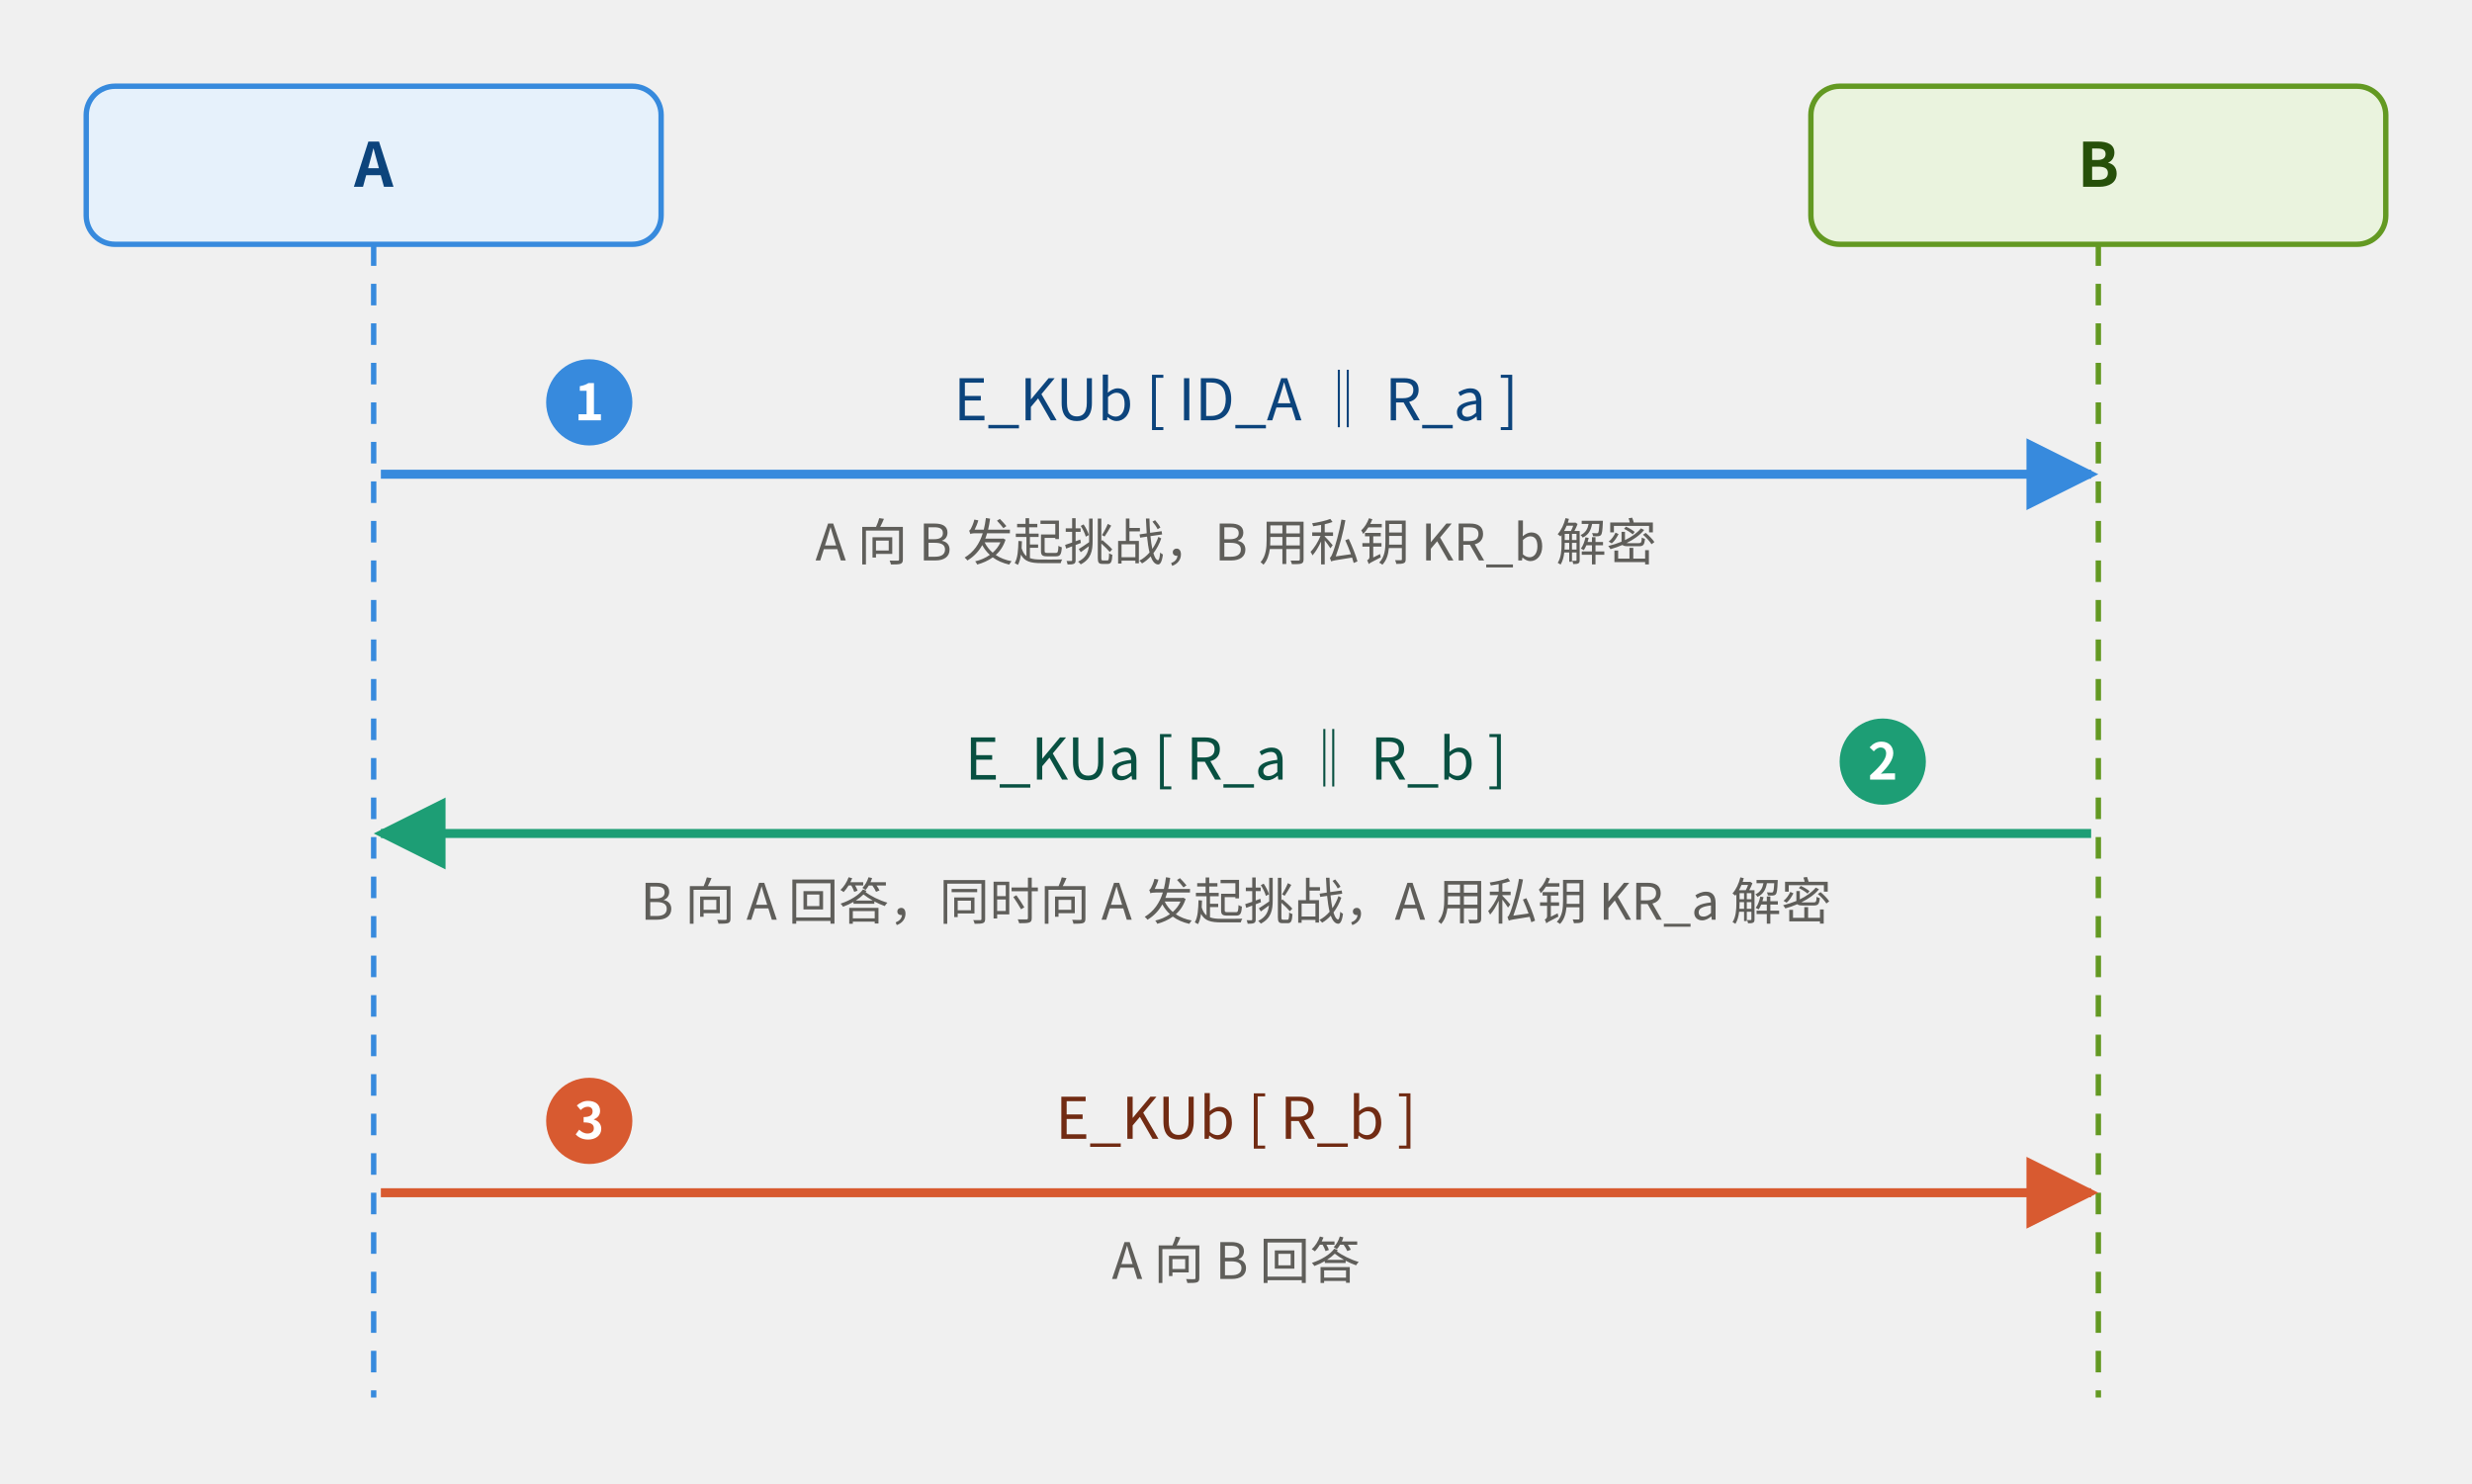
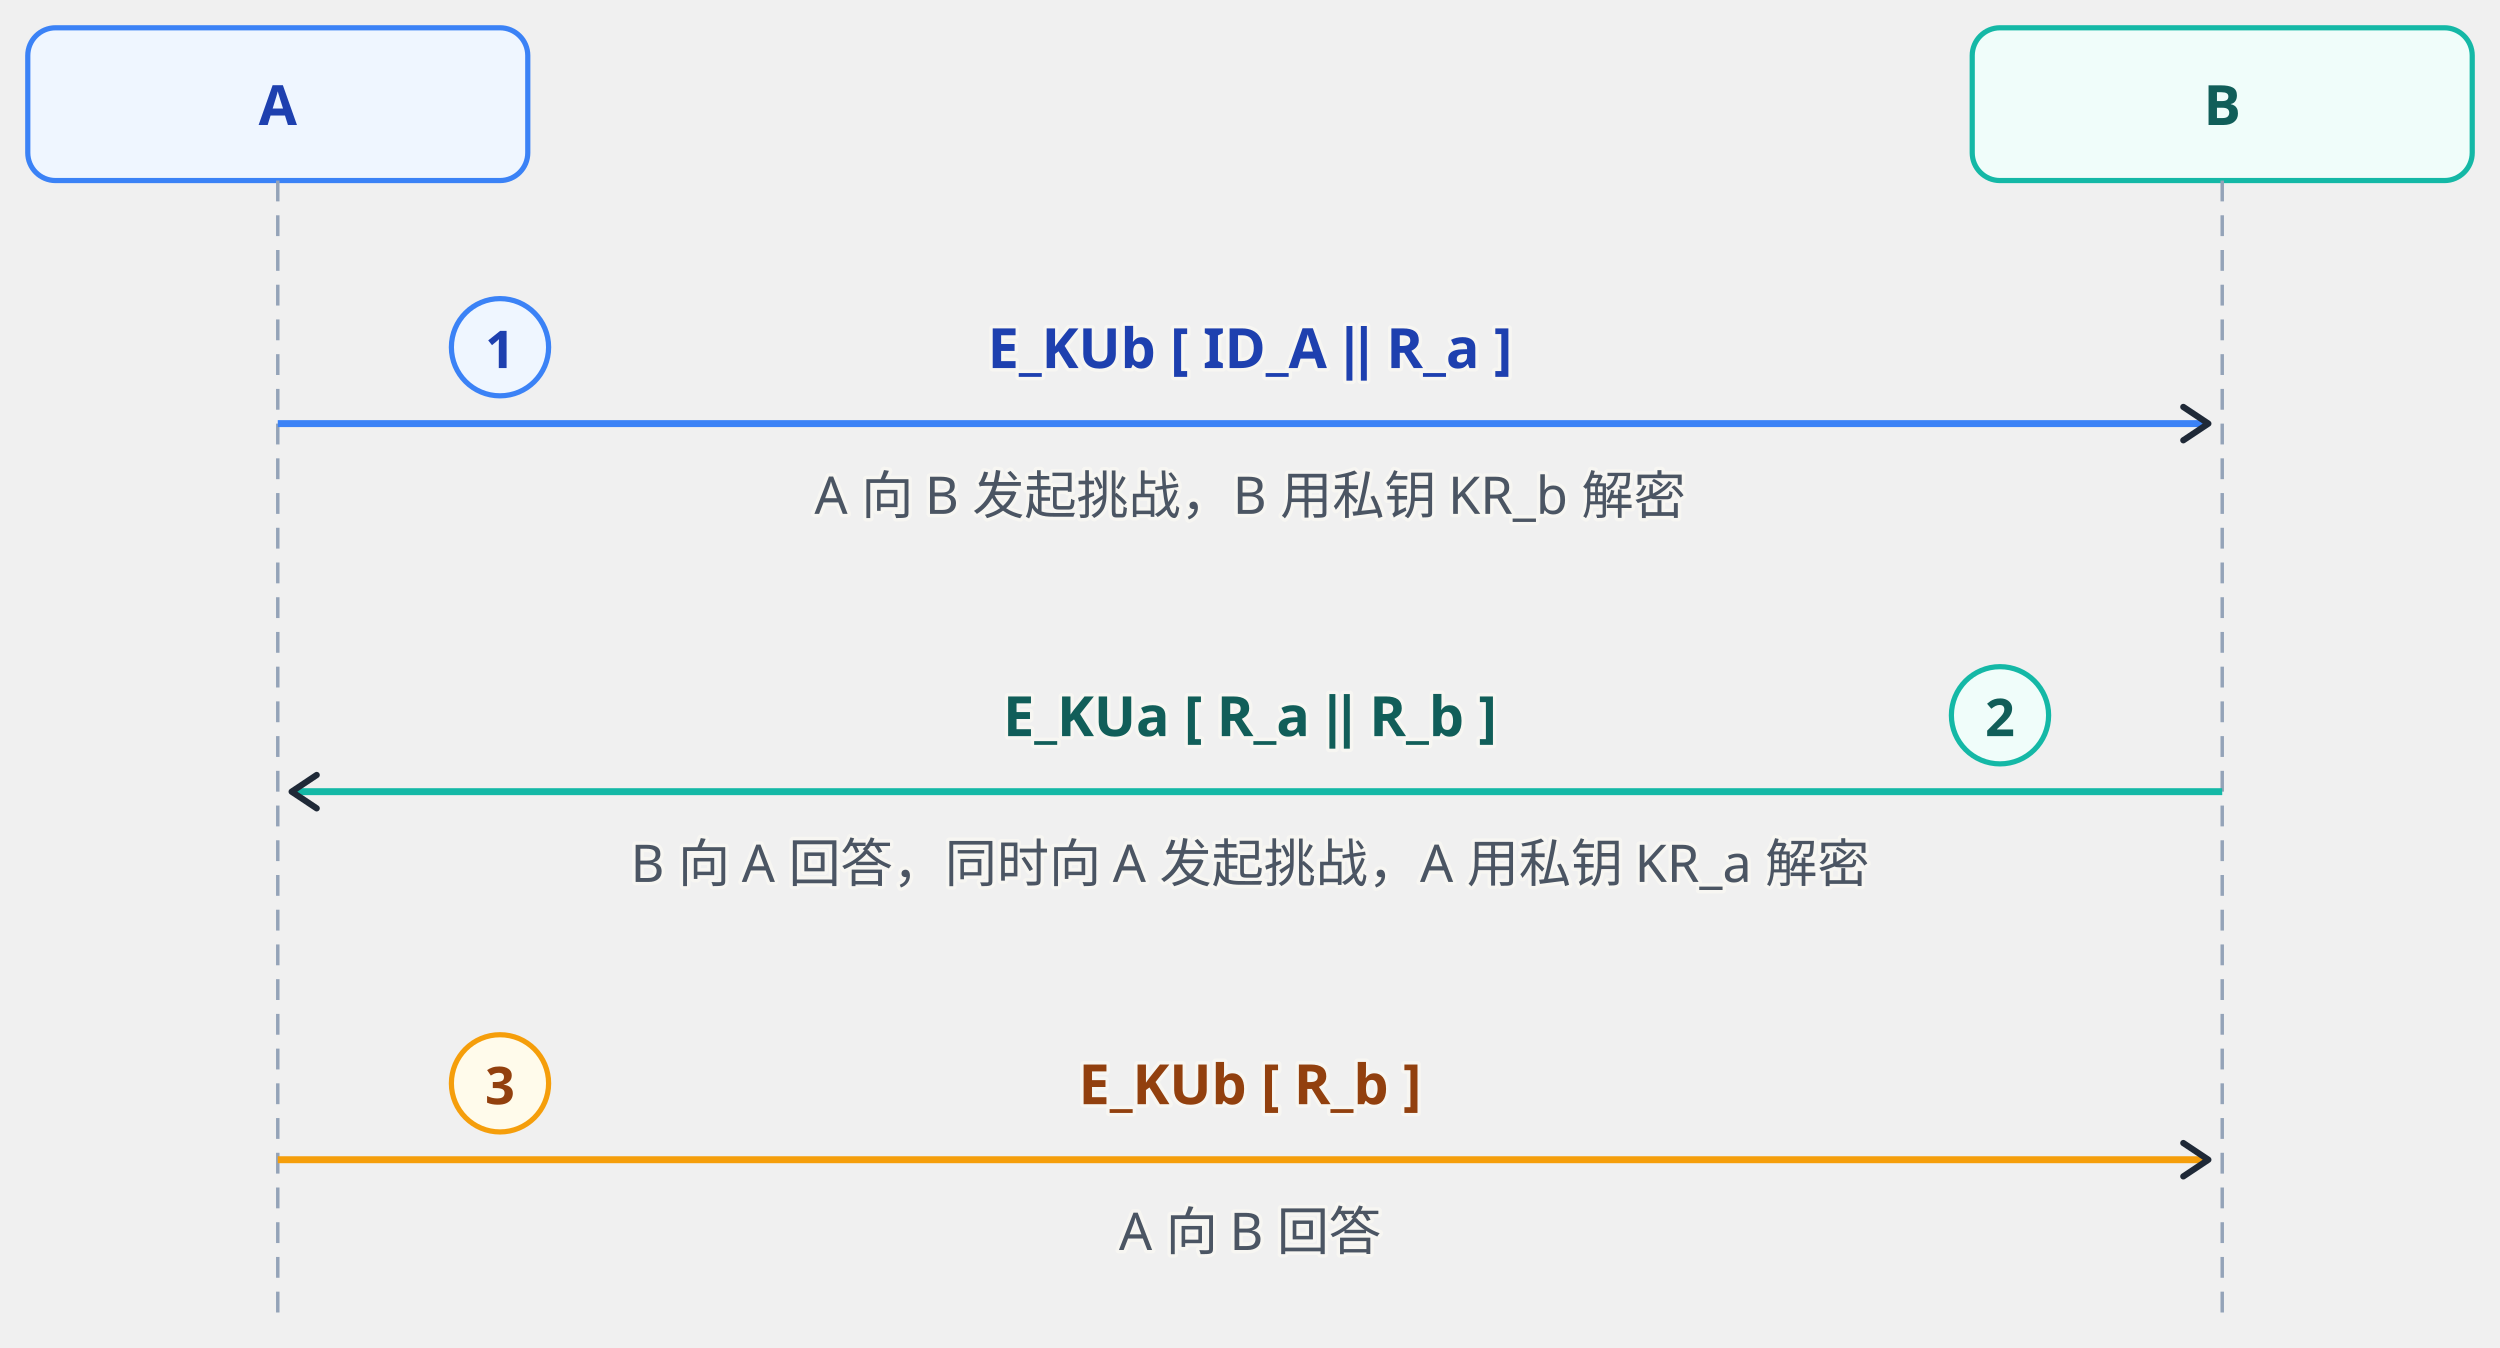
- <svg xmlns="http://www.w3.org/2000/svg" viewBox="36 -4 688 413" font-family="'PingFang SC','Microsoft YaHei','Noto Sans CJK SC',sans-serif">
+ <svg xmlns="http://www.w3.org/2000/svg" viewBox="0 0 720 388" width="720" height="388" role="img">
  <defs>
-     <marker id="ab" viewBox="0 0 10 10" refX="9" refY="5" markerWidth="8" markerHeight="8" orient="auto">
-       <path d="M0,0 L10,5 L0,10 z" fill="#378ADD" />
-     </marker>
-     <marker id="ag" viewBox="0 0 10 10" refX="9" refY="5" markerWidth="8" markerHeight="8" orient="auto">
-       <path d="M0,0 L10,5 L0,10 z" fill="#1D9E75" />
-     </marker>
-     <marker id="ao" viewBox="0 0 10 10" refX="9" refY="5" markerWidth="8" markerHeight="8" orient="auto">
-       <path d="M0,0 L10,5 L0,10 z" fill="#D85A30" />
+     <marker id="ns-pk-arrow" viewBox="0 0 10 10" refX="8" refY="5" markerWidth="6" markerHeight="6" orient="auto">
+       <path d="M2 1L8 5L2 9" fill="none" stroke="#1f2937" stroke-width="1.5" stroke-linecap="round" stroke-linejoin="round" />
    </marker>
  </defs>
-   <rect x="60" y="20" width="160" height="44" rx="8" fill="#E6F1FB" stroke="#378ADD" stroke-width="1.5" />
-   <text x="140" y="48" text-anchor="middle" font-size="17" font-weight="600" fill="#0C447C">A</text>
-   <rect x="540" y="20" width="160" height="44" rx="8" fill="#EAF3DE" stroke="#639922" stroke-width="1.5" />
-   <text x="620" y="48" text-anchor="middle" font-size="17" font-weight="600" fill="#27500A">B</text>
-   <line x1="140" y1="64" x2="140" y2="385" stroke="#378ADD" stroke-width="1.5" stroke-dasharray="6 5" />
-   <line x1="620" y1="64" x2="620" y2="385" stroke="#639922" stroke-width="1.5" stroke-dasharray="6 5" />
-   <circle cx="200" cy="108" r="12" fill="#378ADD" />
-   <text x="200" y="113" text-anchor="middle" font-size="14" font-weight="600" fill="#ffffff">1</text>
-   <text x="380" y="113" text-anchor="middle" font-size="16" fill="#0C447C">E_KUb [ ID_A ‖ R_a ]</text>
-   <line x1="142" y1="128" x2="618" y2="128" stroke="#378ADD" stroke-width="2.5" marker-end="url(#ab)" />
-   <text x="380" y="152" text-anchor="middle" font-size="14" fill="#5F5E5A">A 向 B 发起挑战，B 用私钥 KR_b 解密</text>
-   <circle cx="560" cy="208" r="12" fill="#1D9E75" />
-   <text x="560" y="213" text-anchor="middle" font-size="14" font-weight="600" fill="#ffffff">2</text>
-   <text x="380" y="213" text-anchor="middle" font-size="16" fill="#085041">E_KUa [ R_a ‖ R_b ]</text>
-   <line x1="618" y1="228" x2="142" y2="228" stroke="#1D9E75" stroke-width="2.5" marker-end="url(#ag)" />
-   <text x="380" y="252" text-anchor="middle" font-size="14" fill="#5F5E5A">B 向 A 回答，同时向 A 发起挑战，A 用私钥 KR_a 解密</text>
-   <circle cx="200" cy="308" r="12" fill="#D85A30" />
-   <text x="200" y="313" text-anchor="middle" font-size="14" font-weight="600" fill="#ffffff">3</text>
-   <text x="380" y="313" text-anchor="middle" font-size="16" fill="#712B13">E_KUb [ R_b ]</text>
-   <line x1="142" y1="328" x2="618" y2="328" stroke="#D85A30" stroke-width="2.5" marker-end="url(#ao)" />
-   <text x="380" y="352" text-anchor="middle" font-size="14" fill="#5F5E5A">A 向 B 回答</text>
+   <g font-family="'PingFang SC','Noto Sans SC','Microsoft YaHei',system-ui,sans-serif">
+     <rect x="8" y="8" width="144" height="44" rx="8" fill="#eff6ff" stroke="#3b82f6" stroke-width="1.5" />
+     <text x="80" y="36" text-anchor="middle" font-size="16" font-weight="600" fill="#1e40af">A</text>
+     <rect x="568" y="8" width="144" height="44" rx="8" fill="#f0fdfa" stroke="#14b8a6" stroke-width="1.5" />
+     <text x="640" y="36" text-anchor="middle" font-size="16" font-weight="600" fill="#115e59">B</text>
+     <line x1="80" y1="52" x2="80" y2="380" stroke="#94a3b8" stroke-width="1" stroke-dasharray="6 4" />
+     <line x1="640" y1="52" x2="640" y2="380" stroke="#94a3b8" stroke-width="1" stroke-dasharray="6 4" />
+     <circle cx="144" cy="100" r="14" fill="#eff6ff" stroke="#3b82f6" stroke-width="1.5" />
+     <text x="144" y="106" text-anchor="middle" font-size="15" font-weight="600" fill="#1e40af">1</text>
+     <text x="360" y="106" text-anchor="middle" font-size="16" font-weight="600" fill="#1e40af" paint-order="stroke" stroke="#f7f6f2" stroke-width="2" stroke-linejoin="round">E_KUb [ ID_A ‖ R_a ]</text>
+     <line x1="80" y1="122" x2="636" y2="122" stroke="#3b82f6" stroke-width="2" marker-end="url(#ns-pk-arrow)" />
+     <text x="360" y="148" text-anchor="middle" font-size="15" font-weight="400" fill="#4b5563" paint-order="stroke" stroke="#f7f6f2" stroke-width="2" stroke-linejoin="round">A 向 B 发起挑战，B 用私钥 KR_b 解密</text>
+     <circle cx="576" cy="206" r="14" fill="#f0fdfa" stroke="#14b8a6" stroke-width="1.5" />
+     <text x="576" y="212" text-anchor="middle" font-size="15" font-weight="600" fill="#115e59">2</text>
+     <text x="360" y="212" text-anchor="middle" font-size="16" font-weight="600" fill="#115e59" paint-order="stroke" stroke="#f7f6f2" stroke-width="2" stroke-linejoin="round">E_KUa [ R_a ‖ R_b ]</text>
+     <line x1="640" y1="228" x2="84" y2="228" stroke="#14b8a6" stroke-width="2" marker-end="url(#ns-pk-arrow)" />
+     <text x="360" y="254" text-anchor="middle" font-size="15" font-weight="400" fill="#4b5563" paint-order="stroke" stroke="#f7f6f2" stroke-width="2" stroke-linejoin="round">B 向 A 回答，同时向 A 发起挑战，A 用私钥 KR_a 解密</text>
+     <circle cx="144" cy="312" r="14" fill="#fffbeb" stroke="#f59e0b" stroke-width="1.5" />
+     <text x="144" y="318" text-anchor="middle" font-size="15" font-weight="600" fill="#92400e">3</text>
+     <text x="360" y="318" text-anchor="middle" font-size="16" font-weight="600" fill="#92400e" paint-order="stroke" stroke="#f7f6f2" stroke-width="2" stroke-linejoin="round">E_KUb [ R_b ]</text>
+     <line x1="80" y1="334" x2="636" y2="334" stroke="#f59e0b" stroke-width="2" marker-end="url(#ns-pk-arrow)" />
+     <text x="360" y="360" text-anchor="middle" font-size="15" font-weight="400" fill="#4b5563" paint-order="stroke" stroke="#f7f6f2" stroke-width="2" stroke-linejoin="round">A 向 B 回答</text>
+   </g>
</svg>
